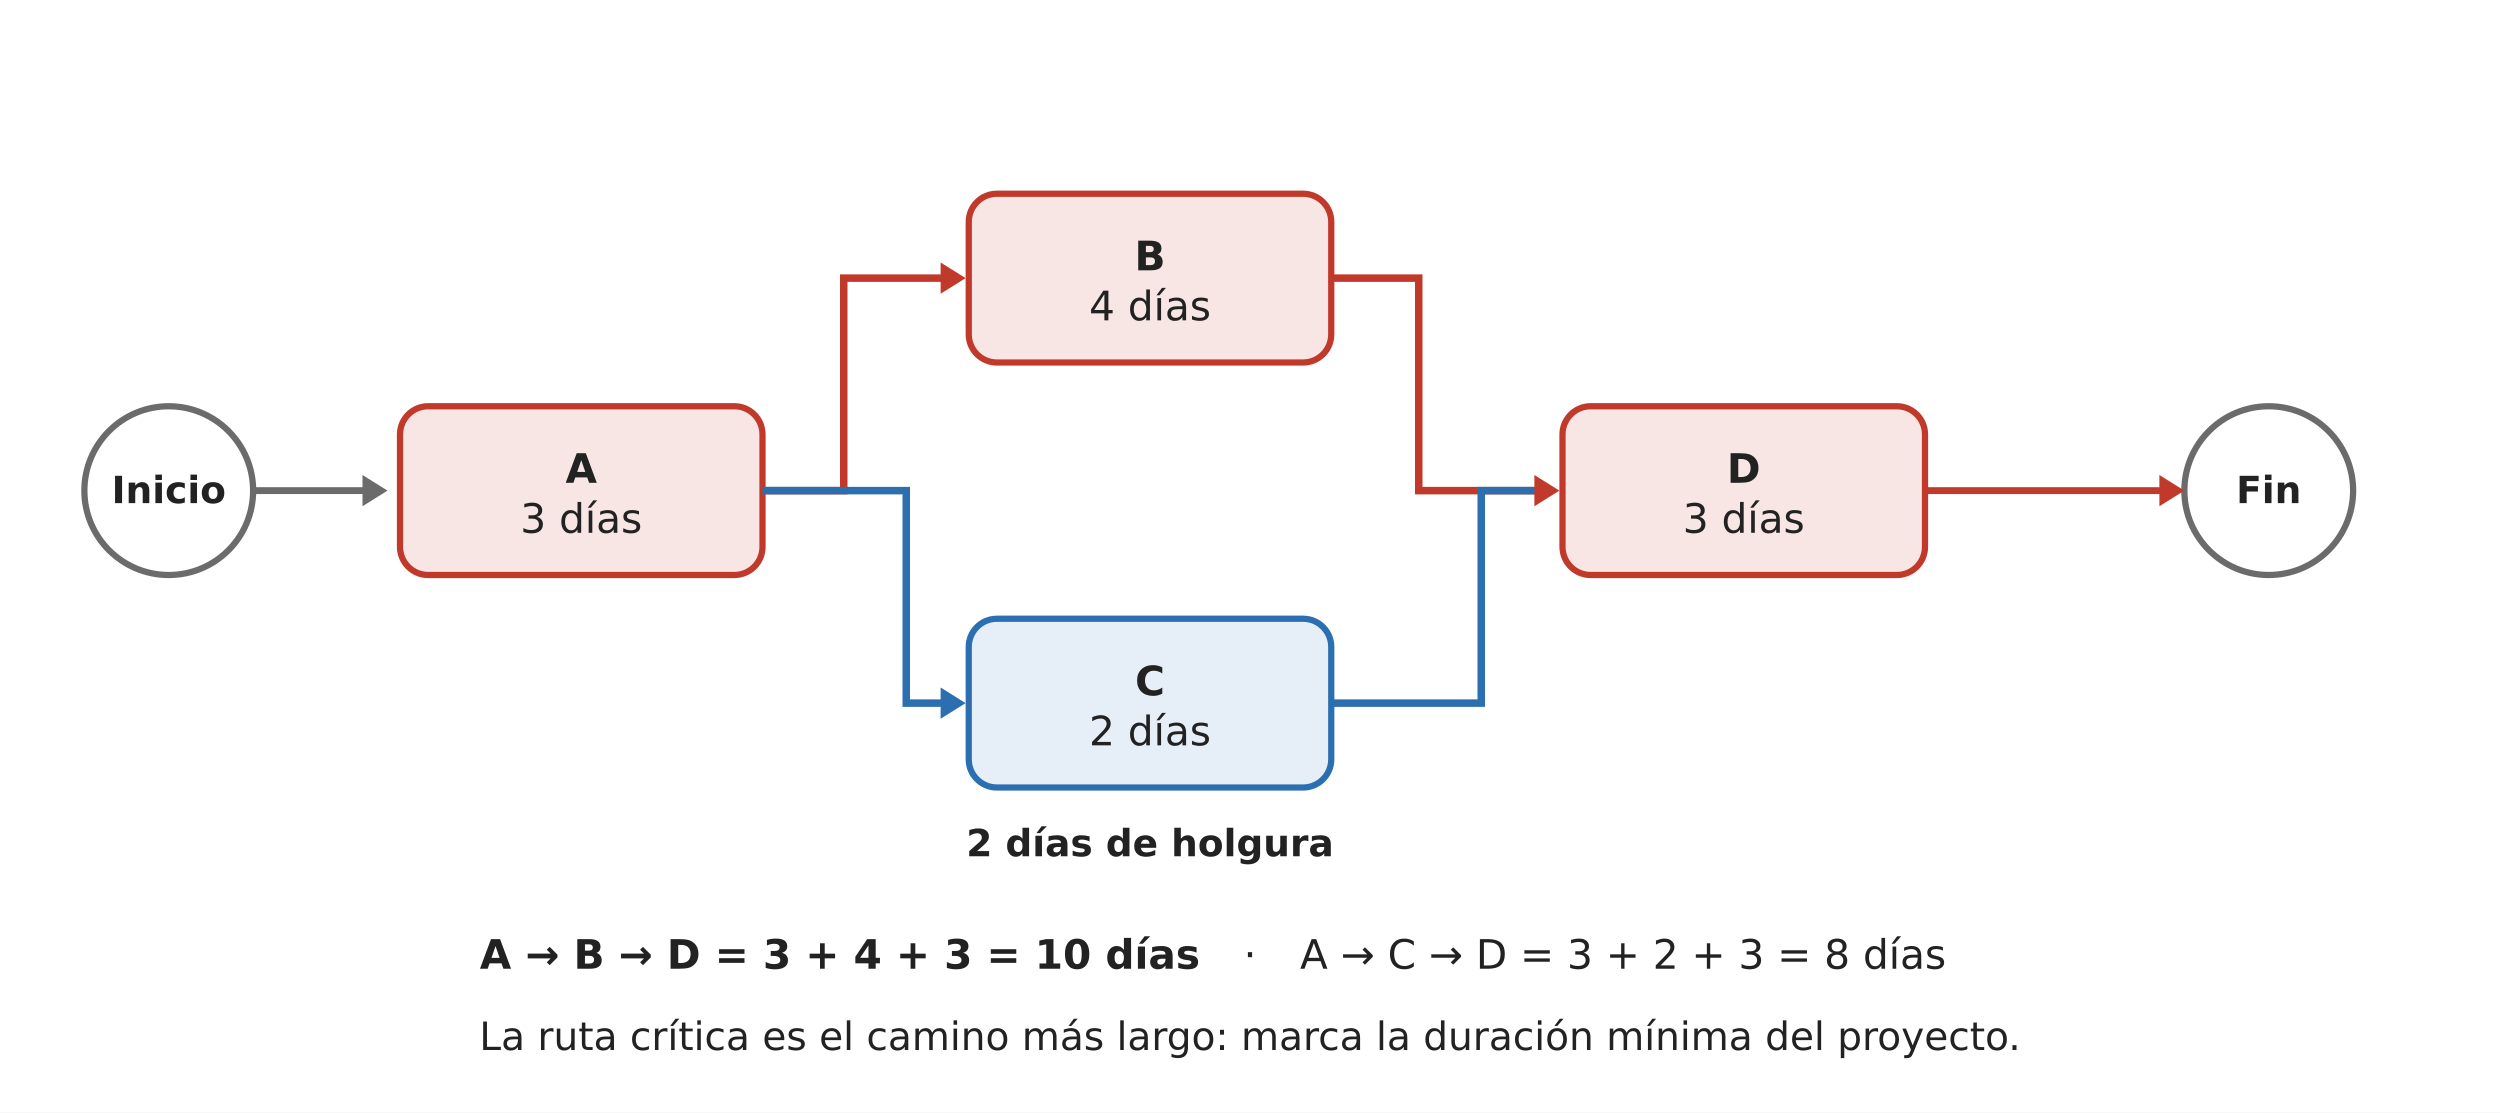
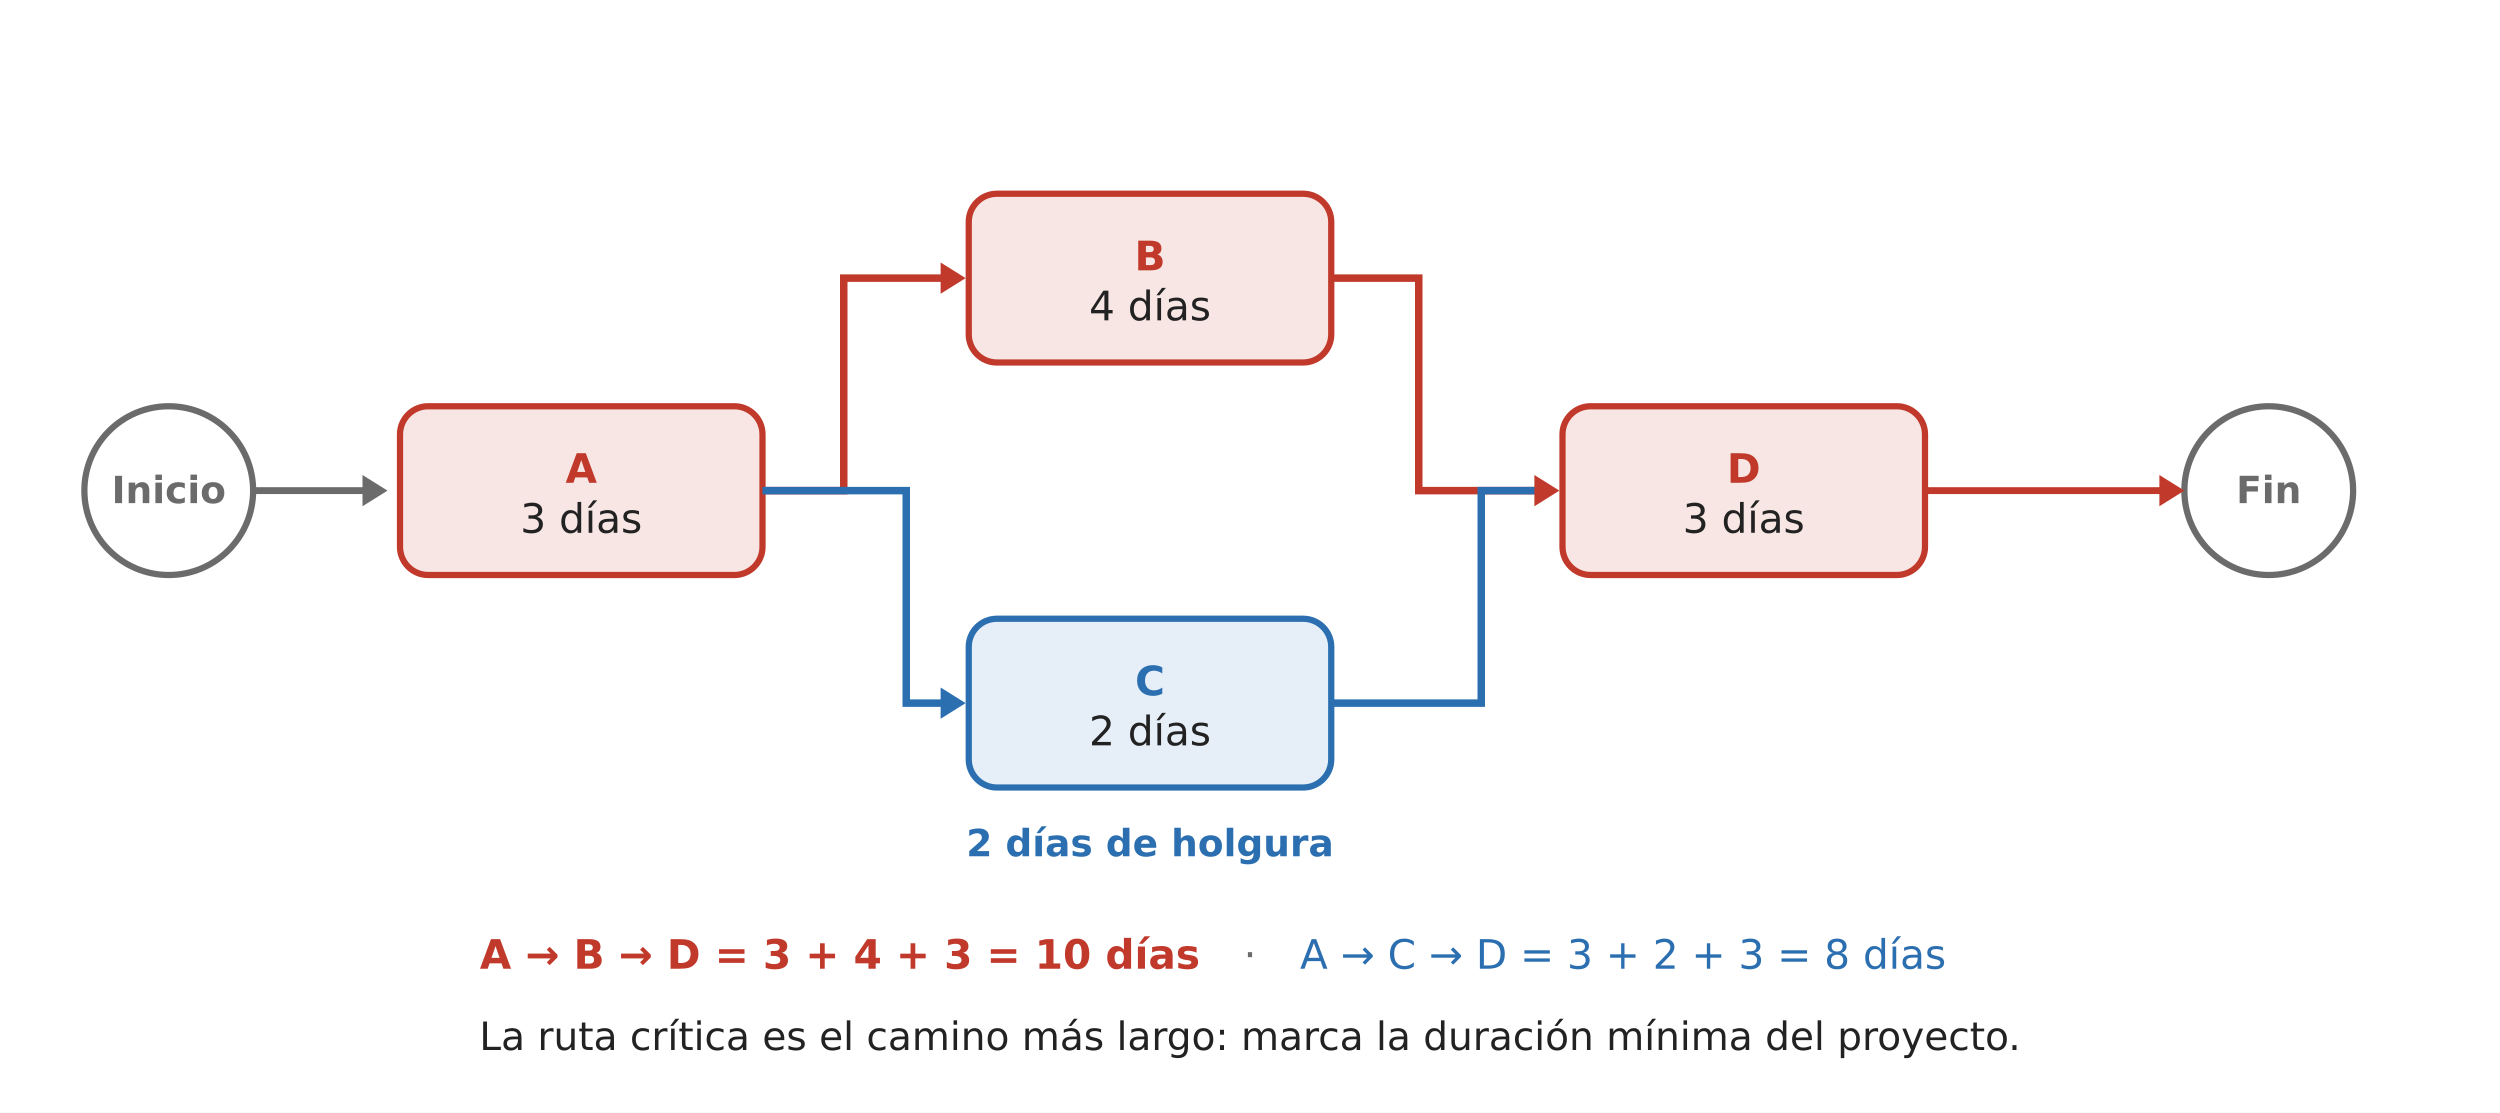
<svg xmlns="http://www.w3.org/2000/svg" viewBox="0 0 800 356" width="800" height="356" role="img" aria-label="Red PERT/CPM en forma actividad-en-nodo: del círculo de Inicio salen A, luego B y C en paralelo, y ambas llegan a D y al círculo de Fin. La ruta crítica A B D va en rojo; C tiene dos días de holgura">
-   <style>text{font-family:Verdana, 'DejaVu Sans', Arial, sans-serif;fill:#222222}</style>
+   <style>text{font-family:Verdana, 'DejaVu Sans', Arial, sans-serif}text:not([fill]){fill:#222222}</style>
  <rect width="800" height="356" fill="#ffffff" />
  <circle cx="54" cy="157.0" r="27" fill="#ffffff" stroke="#6b6b6b" stroke-width="2" />
  <text x="54" y="161.0" text-anchor="middle" font-size="12" font-weight="bold" fill="#6b6b6b">Inicio</text>
  <circle cx="726" cy="157.0" r="27" fill="#ffffff" stroke="#6b6b6b" stroke-width="2" />
  <text x="726" y="161.0" text-anchor="middle" font-size="12" font-weight="bold" fill="#6b6b6b">Fin</text>
  <rect x="128" y="130" width="116" height="54" rx="9" fill="#f7e6e3" stroke="#c0392b" stroke-width="2" />
  <text x="186.0" y="154.5" text-anchor="middle" font-size="13" font-weight="bold" fill="#c0392b">A</text>
  <text x="186.0" y="170.5" text-anchor="middle" font-size="13" fill="#222222">3 días</text>
  <rect x="310" y="62" width="116" height="54" rx="9" fill="#f7e6e3" stroke="#c0392b" stroke-width="2" />
  <text x="368.0" y="86.5" text-anchor="middle" font-size="13" font-weight="bold" fill="#c0392b">B</text>
  <text x="368.0" y="102.5" text-anchor="middle" font-size="13" fill="#222222">4 días</text>
  <rect x="310" y="198" width="116" height="54" rx="9" fill="#e6eff8" stroke="#2c6fb0" stroke-width="2" />
  <text x="368.0" y="222.5" text-anchor="middle" font-size="13" font-weight="bold" fill="#2c6fb0">C</text>
  <text x="368.0" y="238.5" text-anchor="middle" font-size="13" fill="#222222">2 días</text>
  <rect x="500" y="130" width="116" height="54" rx="9" fill="#f7e6e3" stroke="#c0392b" stroke-width="2" />
  <text x="558.0" y="154.5" text-anchor="middle" font-size="13" font-weight="bold" fill="#c0392b">D</text>
  <text x="558.0" y="170.5" text-anchor="middle" font-size="13" fill="#222222">3 días</text>
  <line x1="81" y1="157.0" x2="117" y2="157.0" stroke="#6b6b6b" stroke-width="2.2" />
  <polygon points="116,152.0 124,157.0 116,162.0" fill="#6b6b6b" />
  <path d="M 244 157.0 L 270 157.0 L 270 89.0 L 302 89.0" fill="none" stroke="#c0392b" stroke-width="2.4" />
  <polygon points="301,84.0 309,89.0 301,94.0" fill="#c0392b" />
  <path d="M 244 157.0 L 290 157.0 L 290 225.0 L 302 225.0" fill="none" stroke="#2c6fb0" stroke-width="2.4" />
  <polygon points="301,220.0 309,225.0 301,230.0" fill="#2c6fb0" />
  <path d="M 426 89.0 L 454 89.0 L 454 157.0 L 492 157.0" fill="none" stroke="#c0392b" stroke-width="2.4" />
  <path d="M 426 225.0 L 474 225.0 L 474 157.0 L 492 157.0" fill="none" stroke="#2c6fb0" stroke-width="2.4" />
  <polygon points="491,152.0 499,157.0 491,162.0" fill="#c0392b" />
  <line x1="616" y1="157.0" x2="692" y2="157.0" stroke="#c0392b" stroke-width="2.2" />
  <polygon points="691,152.0 699,157.0 691,162.0" fill="#c0392b" />
  <text x="368.0" y="274" text-anchor="middle" font-size="12" font-weight="bold" fill="#2c6fb0">2 días de holgura</text>
  <text x="384.0" y="310" text-anchor="end" font-size="13" font-weight="bold" fill="#c0392b">A → B → D = 3 + 4 + 3 = 10 días</text>
  <text x="400.0" y="310" text-anchor="middle" font-size="13" fill="#6b6b6b">·</text>
  <text x="416.0" y="310" text-anchor="start" font-size="13" fill="#2c6fb0">A → C → D = 3 + 2 + 3 = 8 días</text>
  <text x="400.0" y="336" text-anchor="middle" font-size="12.5" fill="#222222">La ruta crítica es el camino más largo: marca la duración mínima del proyecto.</text>
</svg>
